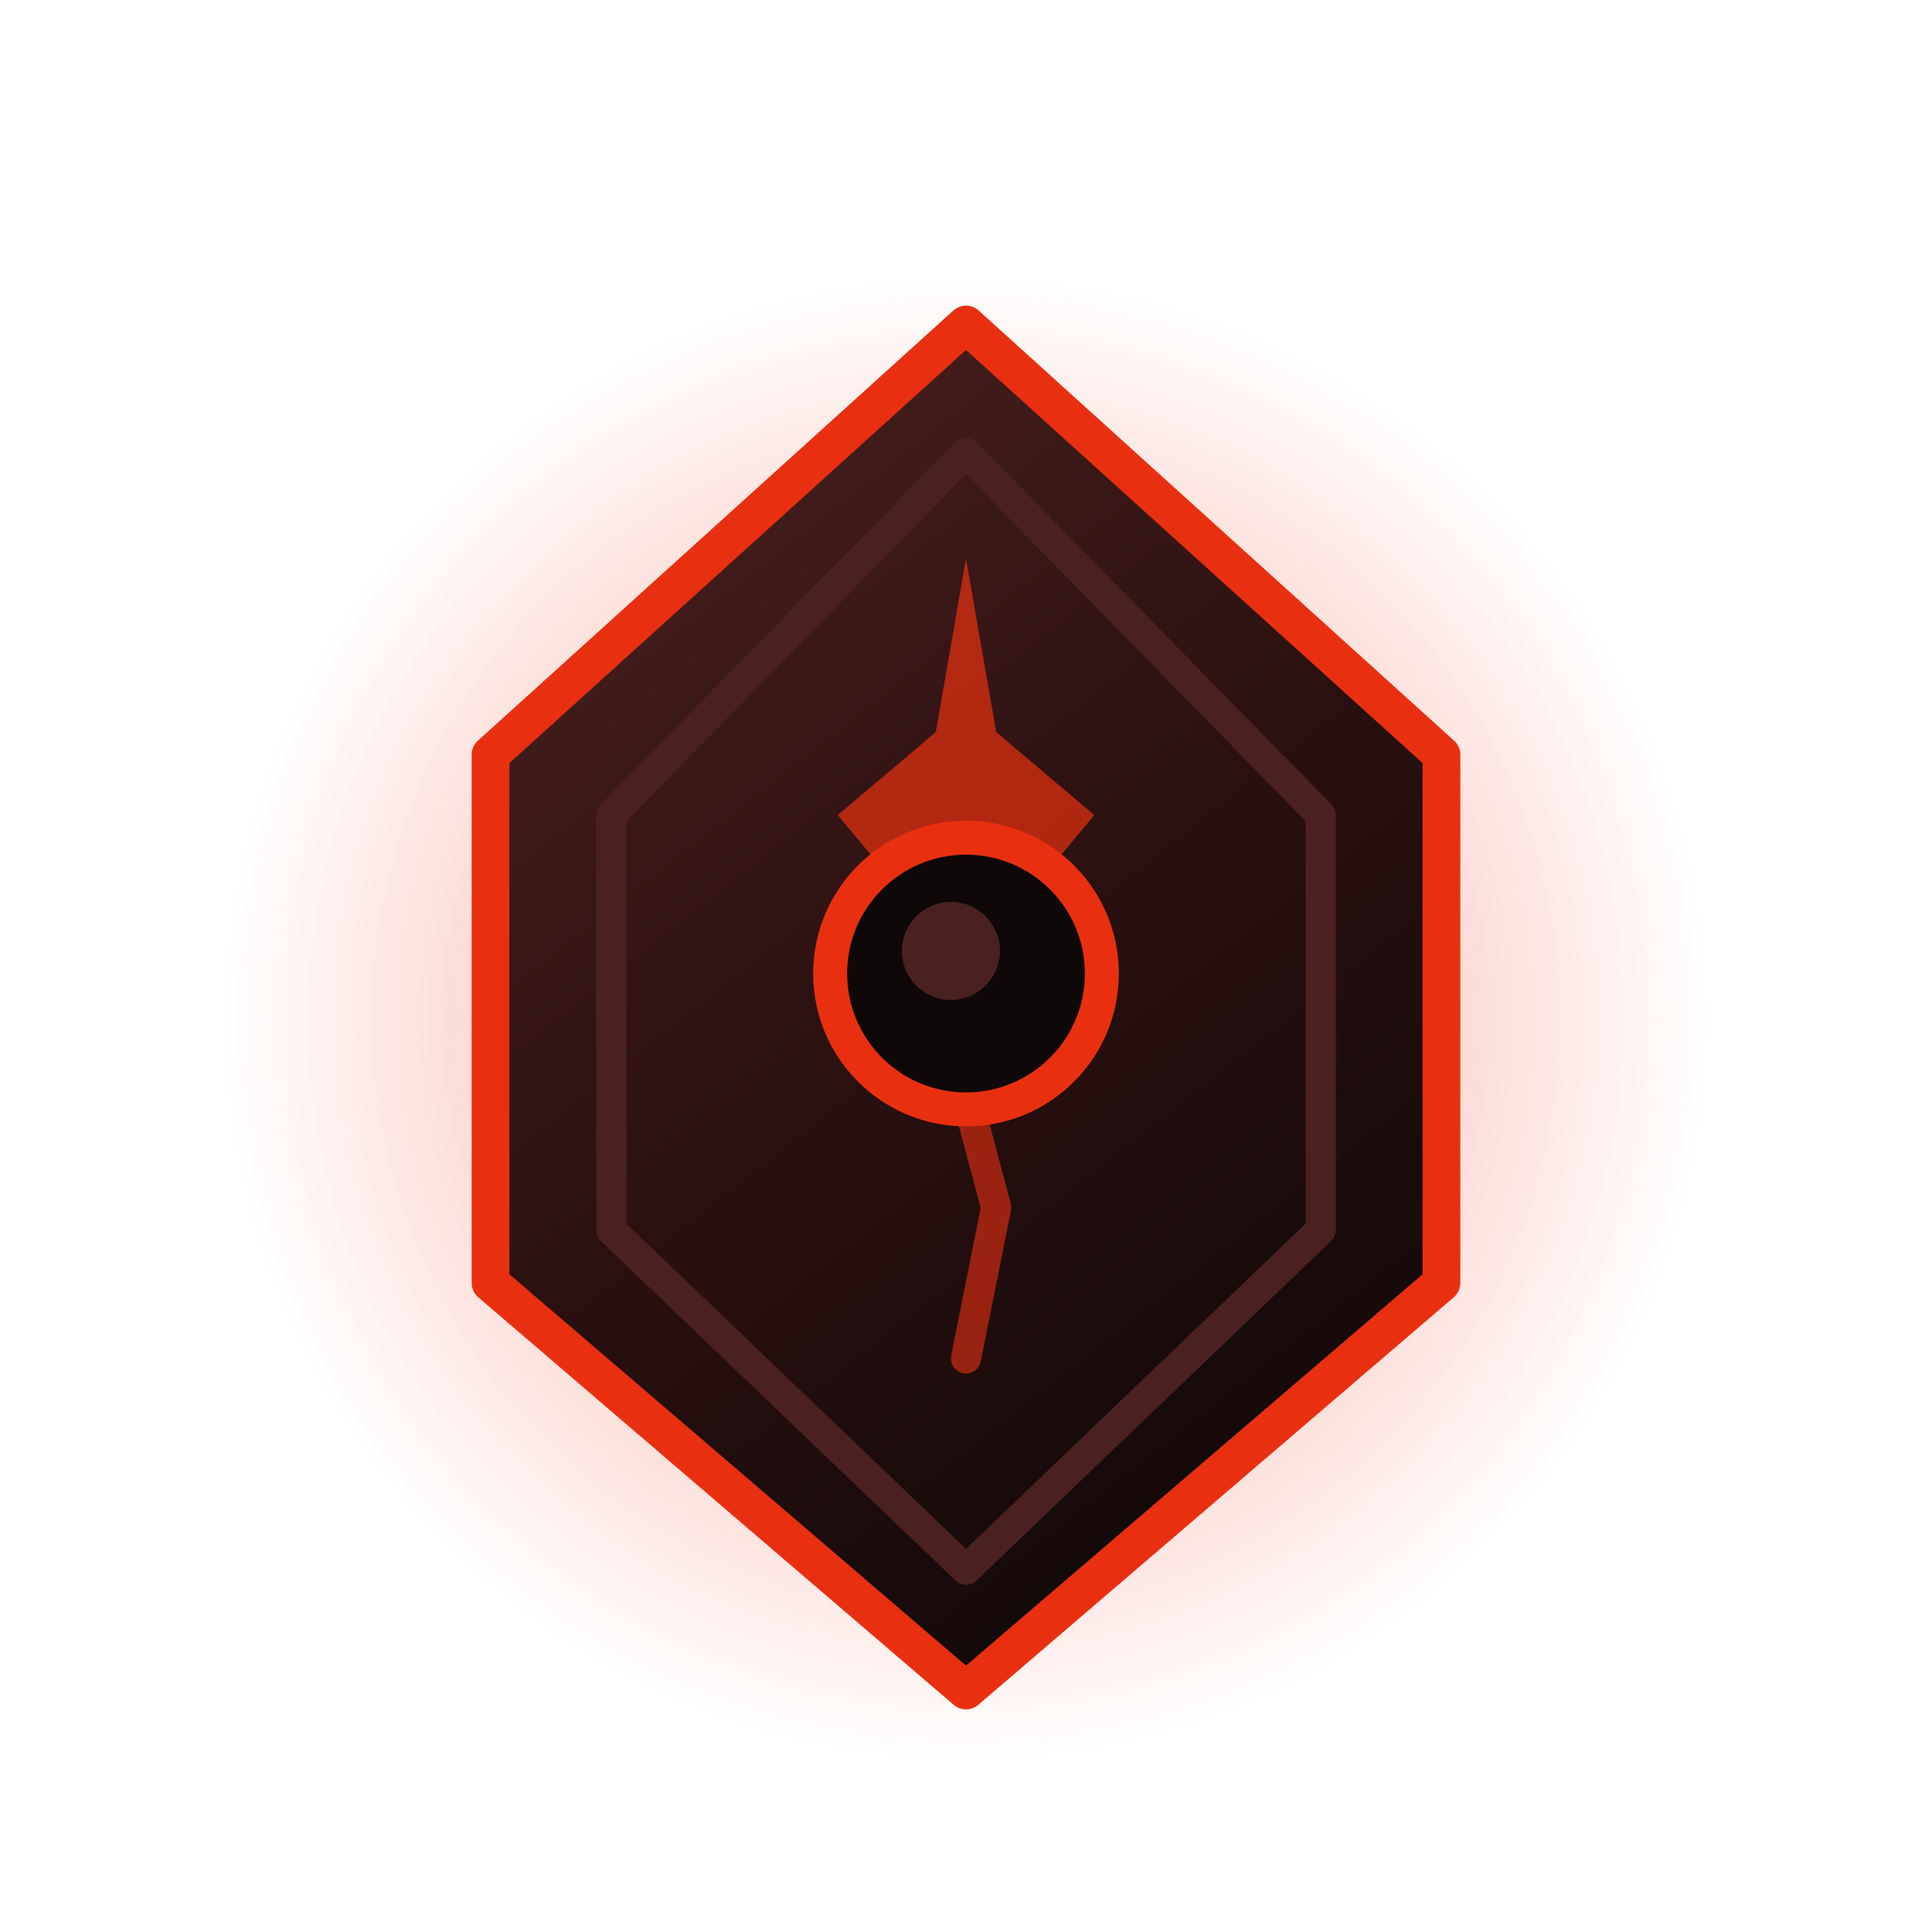
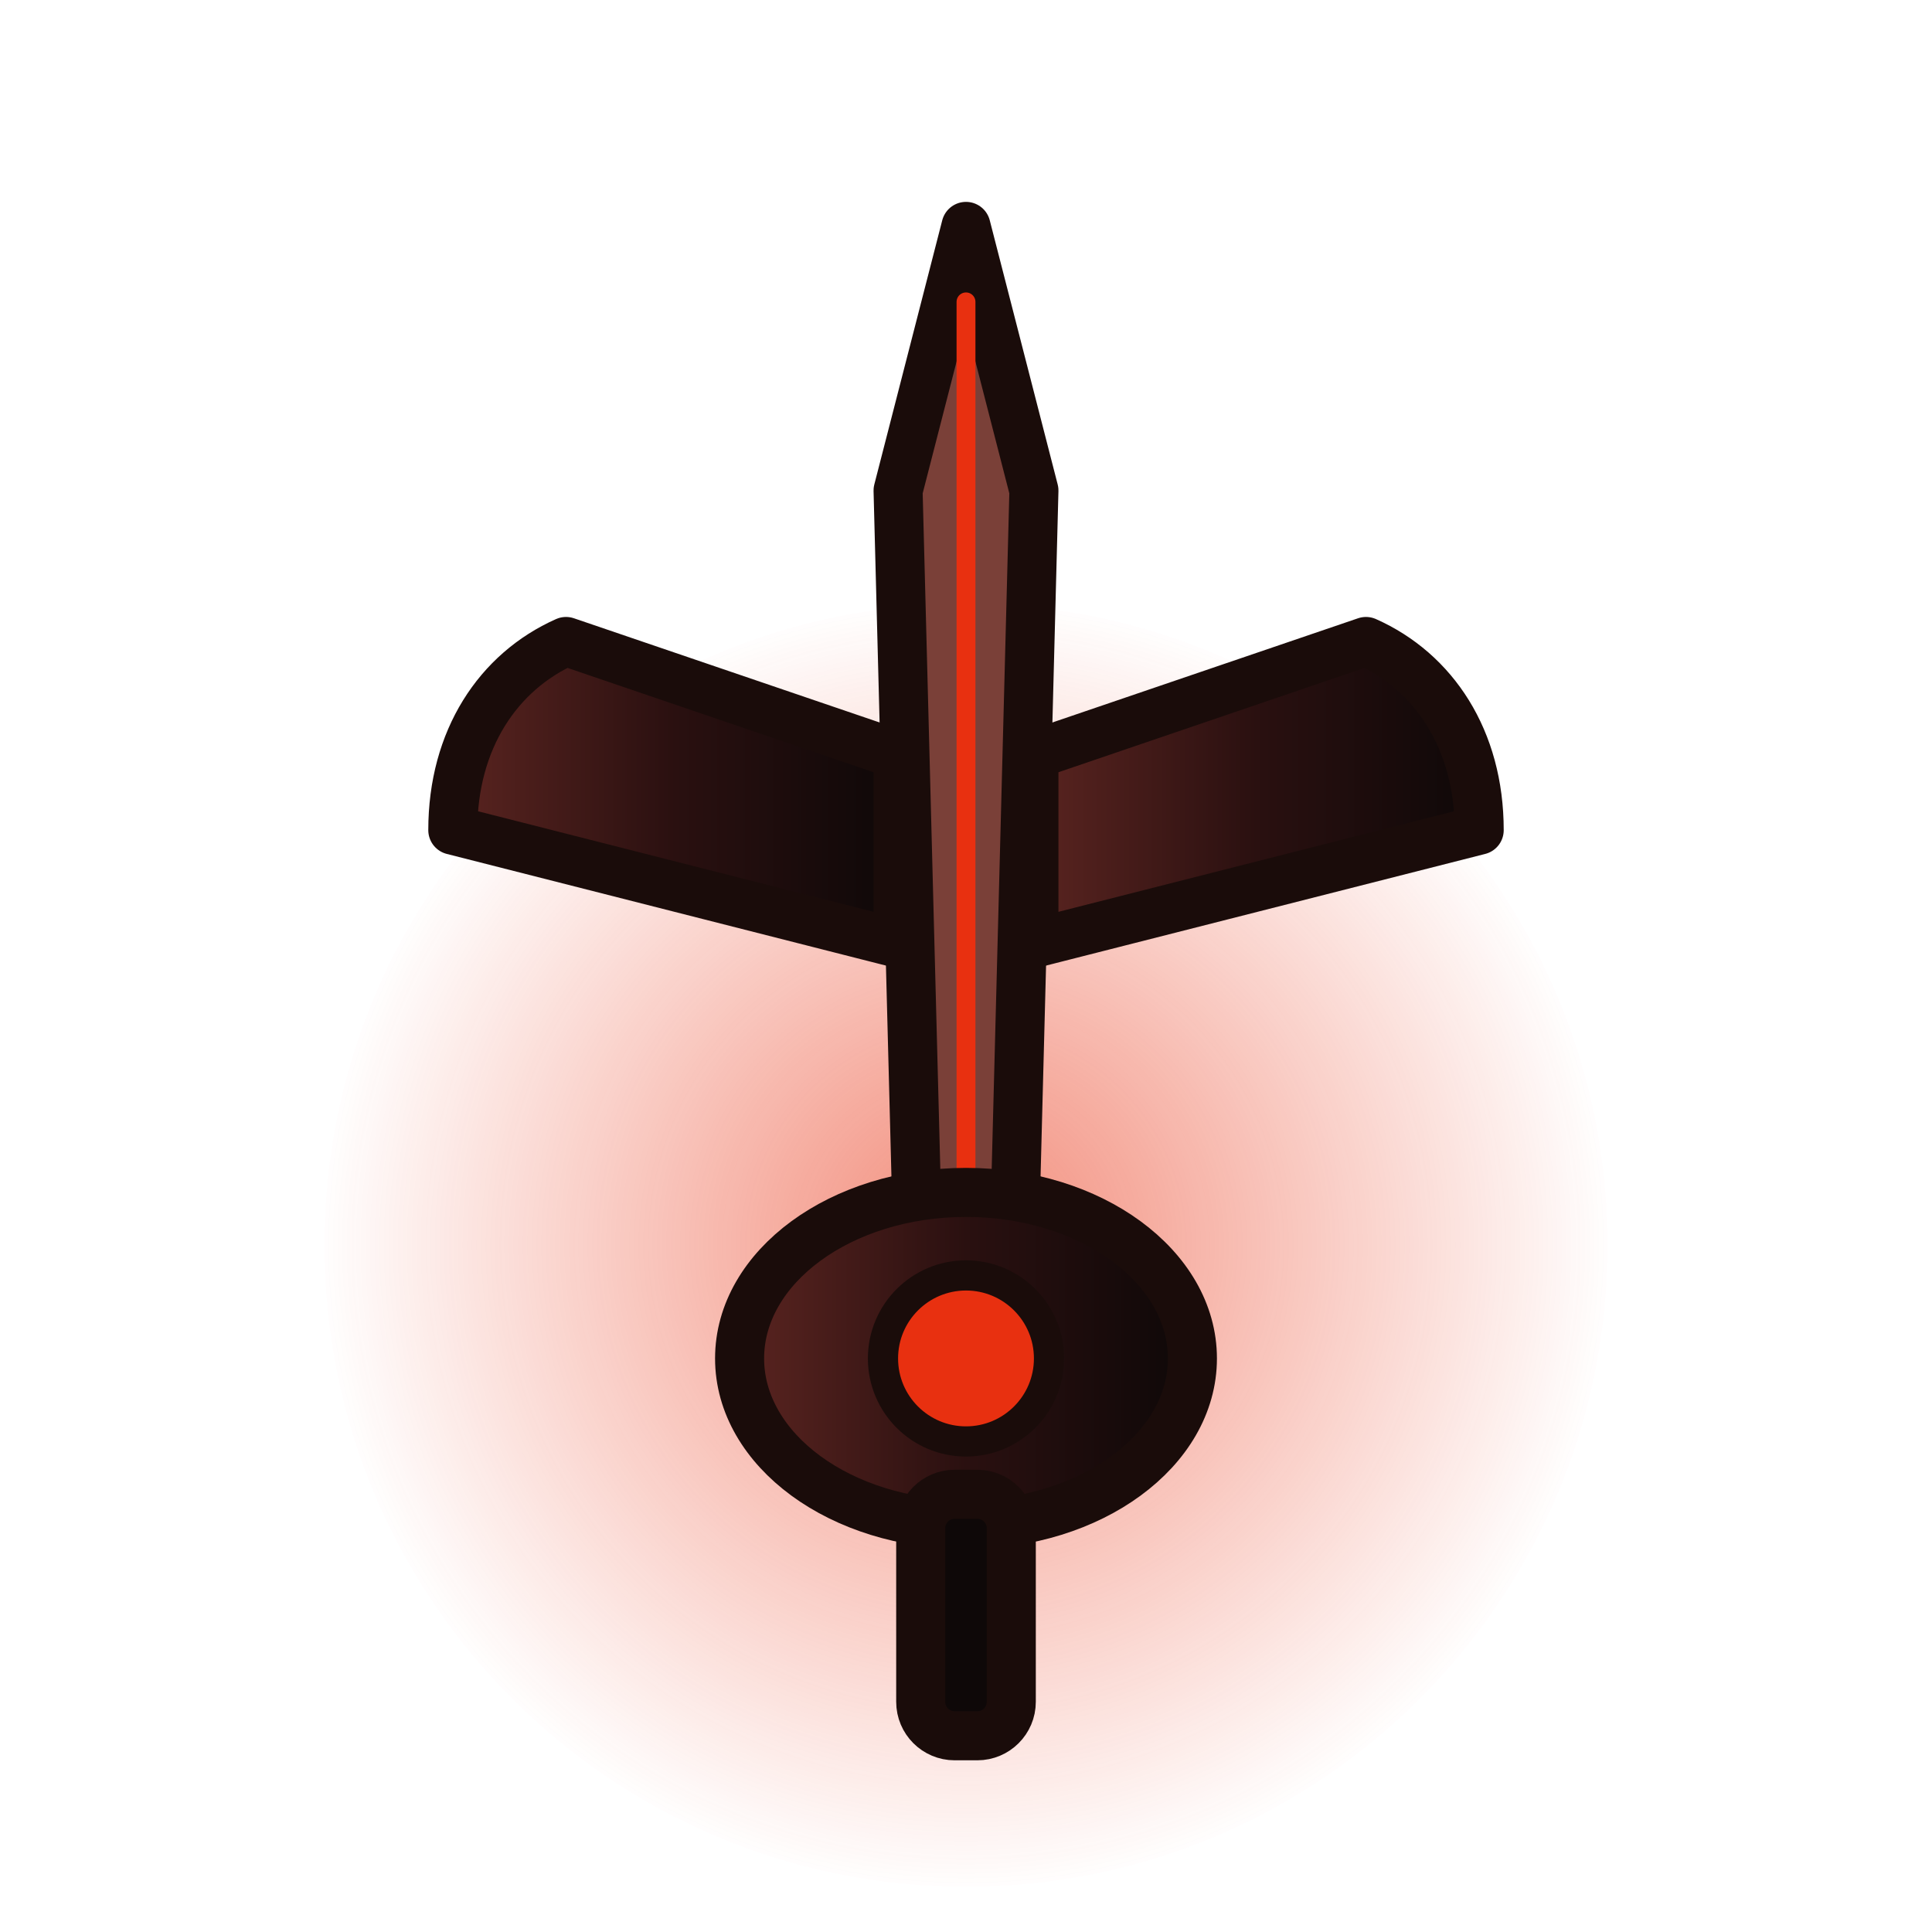
<svg xmlns="http://www.w3.org/2000/svg" viewBox="0 0 512 512">
  <defs>
-     <linearGradient id="avernal_defender_body" x1="0.2" y1="0" x2="0.75" y2="1">
-       <stop offset="0" stop-color="#4a2020" />
+     <linearGradient id="avernal_defender_b" x1="0" y1="0" x2="1" y2="0">
+       <stop offset="0" stop-color="#5a2420" />
      <stop offset="0.5" stop-color="#2a1010" />
      <stop offset="1" stop-color="#0e0808" />
    </linearGradient>
    <radialGradient id="avernal_defender_glow" cx="0.5" cy="0.5" r="0.5">
-       <stop offset="0" stop-color="#e83010" stop-opacity="0.5" />
+       <stop offset="0" stop-color="#e83010" stop-opacity="0.55" />
      <stop offset="1" stop-color="#e83010" stop-opacity="0" />
    </radialGradient>
  </defs>
-   <g stroke="#1a1410" stroke-width="13" stroke-linejoin="round" stroke-linecap="round">
-     <circle cx="256" cy="270" r="196" fill="url(#avernal_defender_glow)" stroke="none" />
-     <path d="M 256 86 L 382 200 L 382 340 L 256 448 L 130 340 L 130 200 Z" fill="url(#avernal_defender_body)" stroke="#e83010" stroke-width="10" />
-     <path d="M 256 120 L 350 216 L 350 326 L 256 416 L 162 326 L 162 216 Z" fill="none" stroke="#4a2020" stroke-width="8" />
-     <path d="M 256 148 L 264 194 L 290 216 L 270 240 L 286 272 L 256 290 L 226 272 L 242 240 L 222 216 L 248 194 Z" fill="#e83010" stroke="none" opacity="0.7" />
-     <path d="M 256 290 L 264 320 L 256 360" stroke="#e83010" stroke-width="8" fill="none" opacity="0.6" />
-     <circle cx="256" cy="258" r="36" fill="#0e0808" stroke="#e83010" stroke-width="9" />
-     <circle cx="252" cy="252" r="13" fill="#4a2020" stroke="none" />
+   <g stroke="#1a0c0a" stroke-width="13" stroke-linejoin="round" stroke-linecap="round">
+     <circle cx="256" cy="330" r="170" fill="url(#avernal_defender_glow)" stroke="none" />
+     <path d="M256 60 L274 130 L268 360 L244 360 L238 130 Z" fill="#7a4038" />
+     <path d="M256 80 L256 350" stroke="#e83010" stroke-width="5" fill="none" />
+     <path d="M150 170 L238 200 L238 250 L120 220 C 120 196 132 178 150 170 Z" fill="url(#avernal_defender_b)" />
+     <path d="M362 170 L274 200 L274 250 L392 220 C 392 196 380 178 362 170 Z" fill="url(#avernal_defender_b)" />
+     <ellipse cx="256" cy="360" rx="60" ry="44" fill="url(#avernal_defender_b)" />
+     <circle cx="256" cy="360" r="22" fill="#e83010" stroke="#1a0c0a" stroke-width="8" />
+     <rect x="244" y="396" width="24" height="64" rx="9" fill="#0e0808" />
  </g>
</svg>
